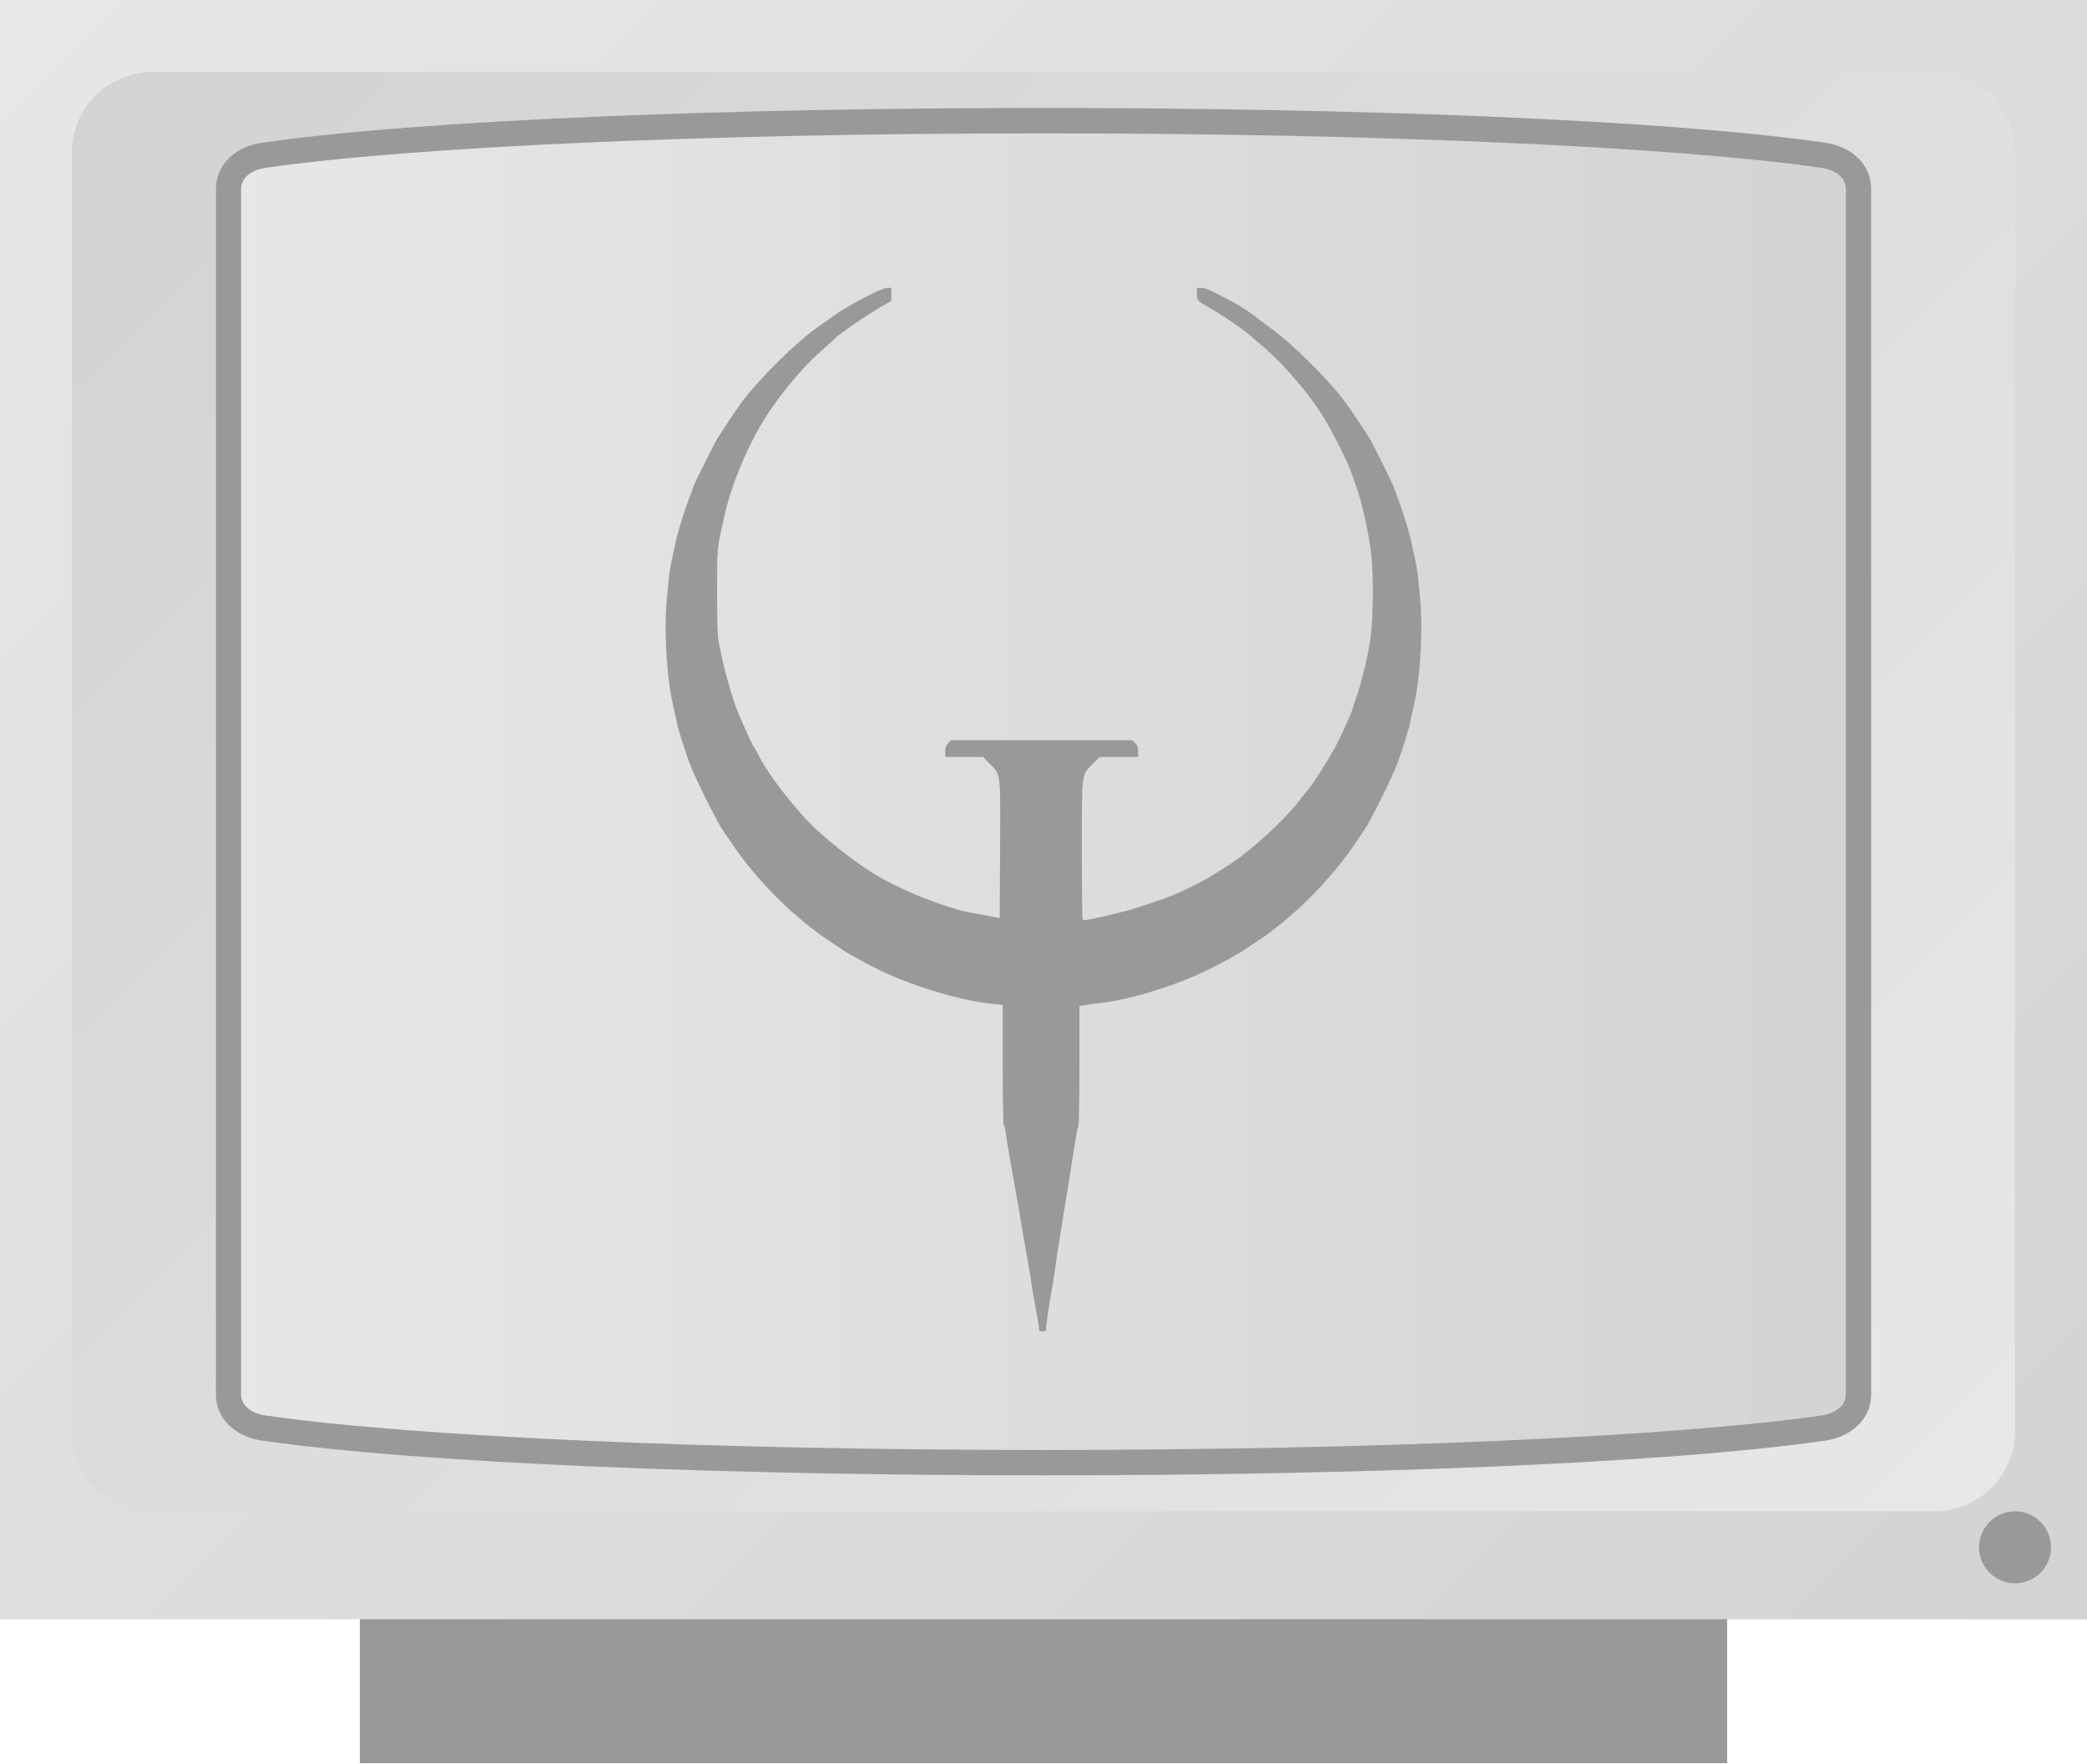
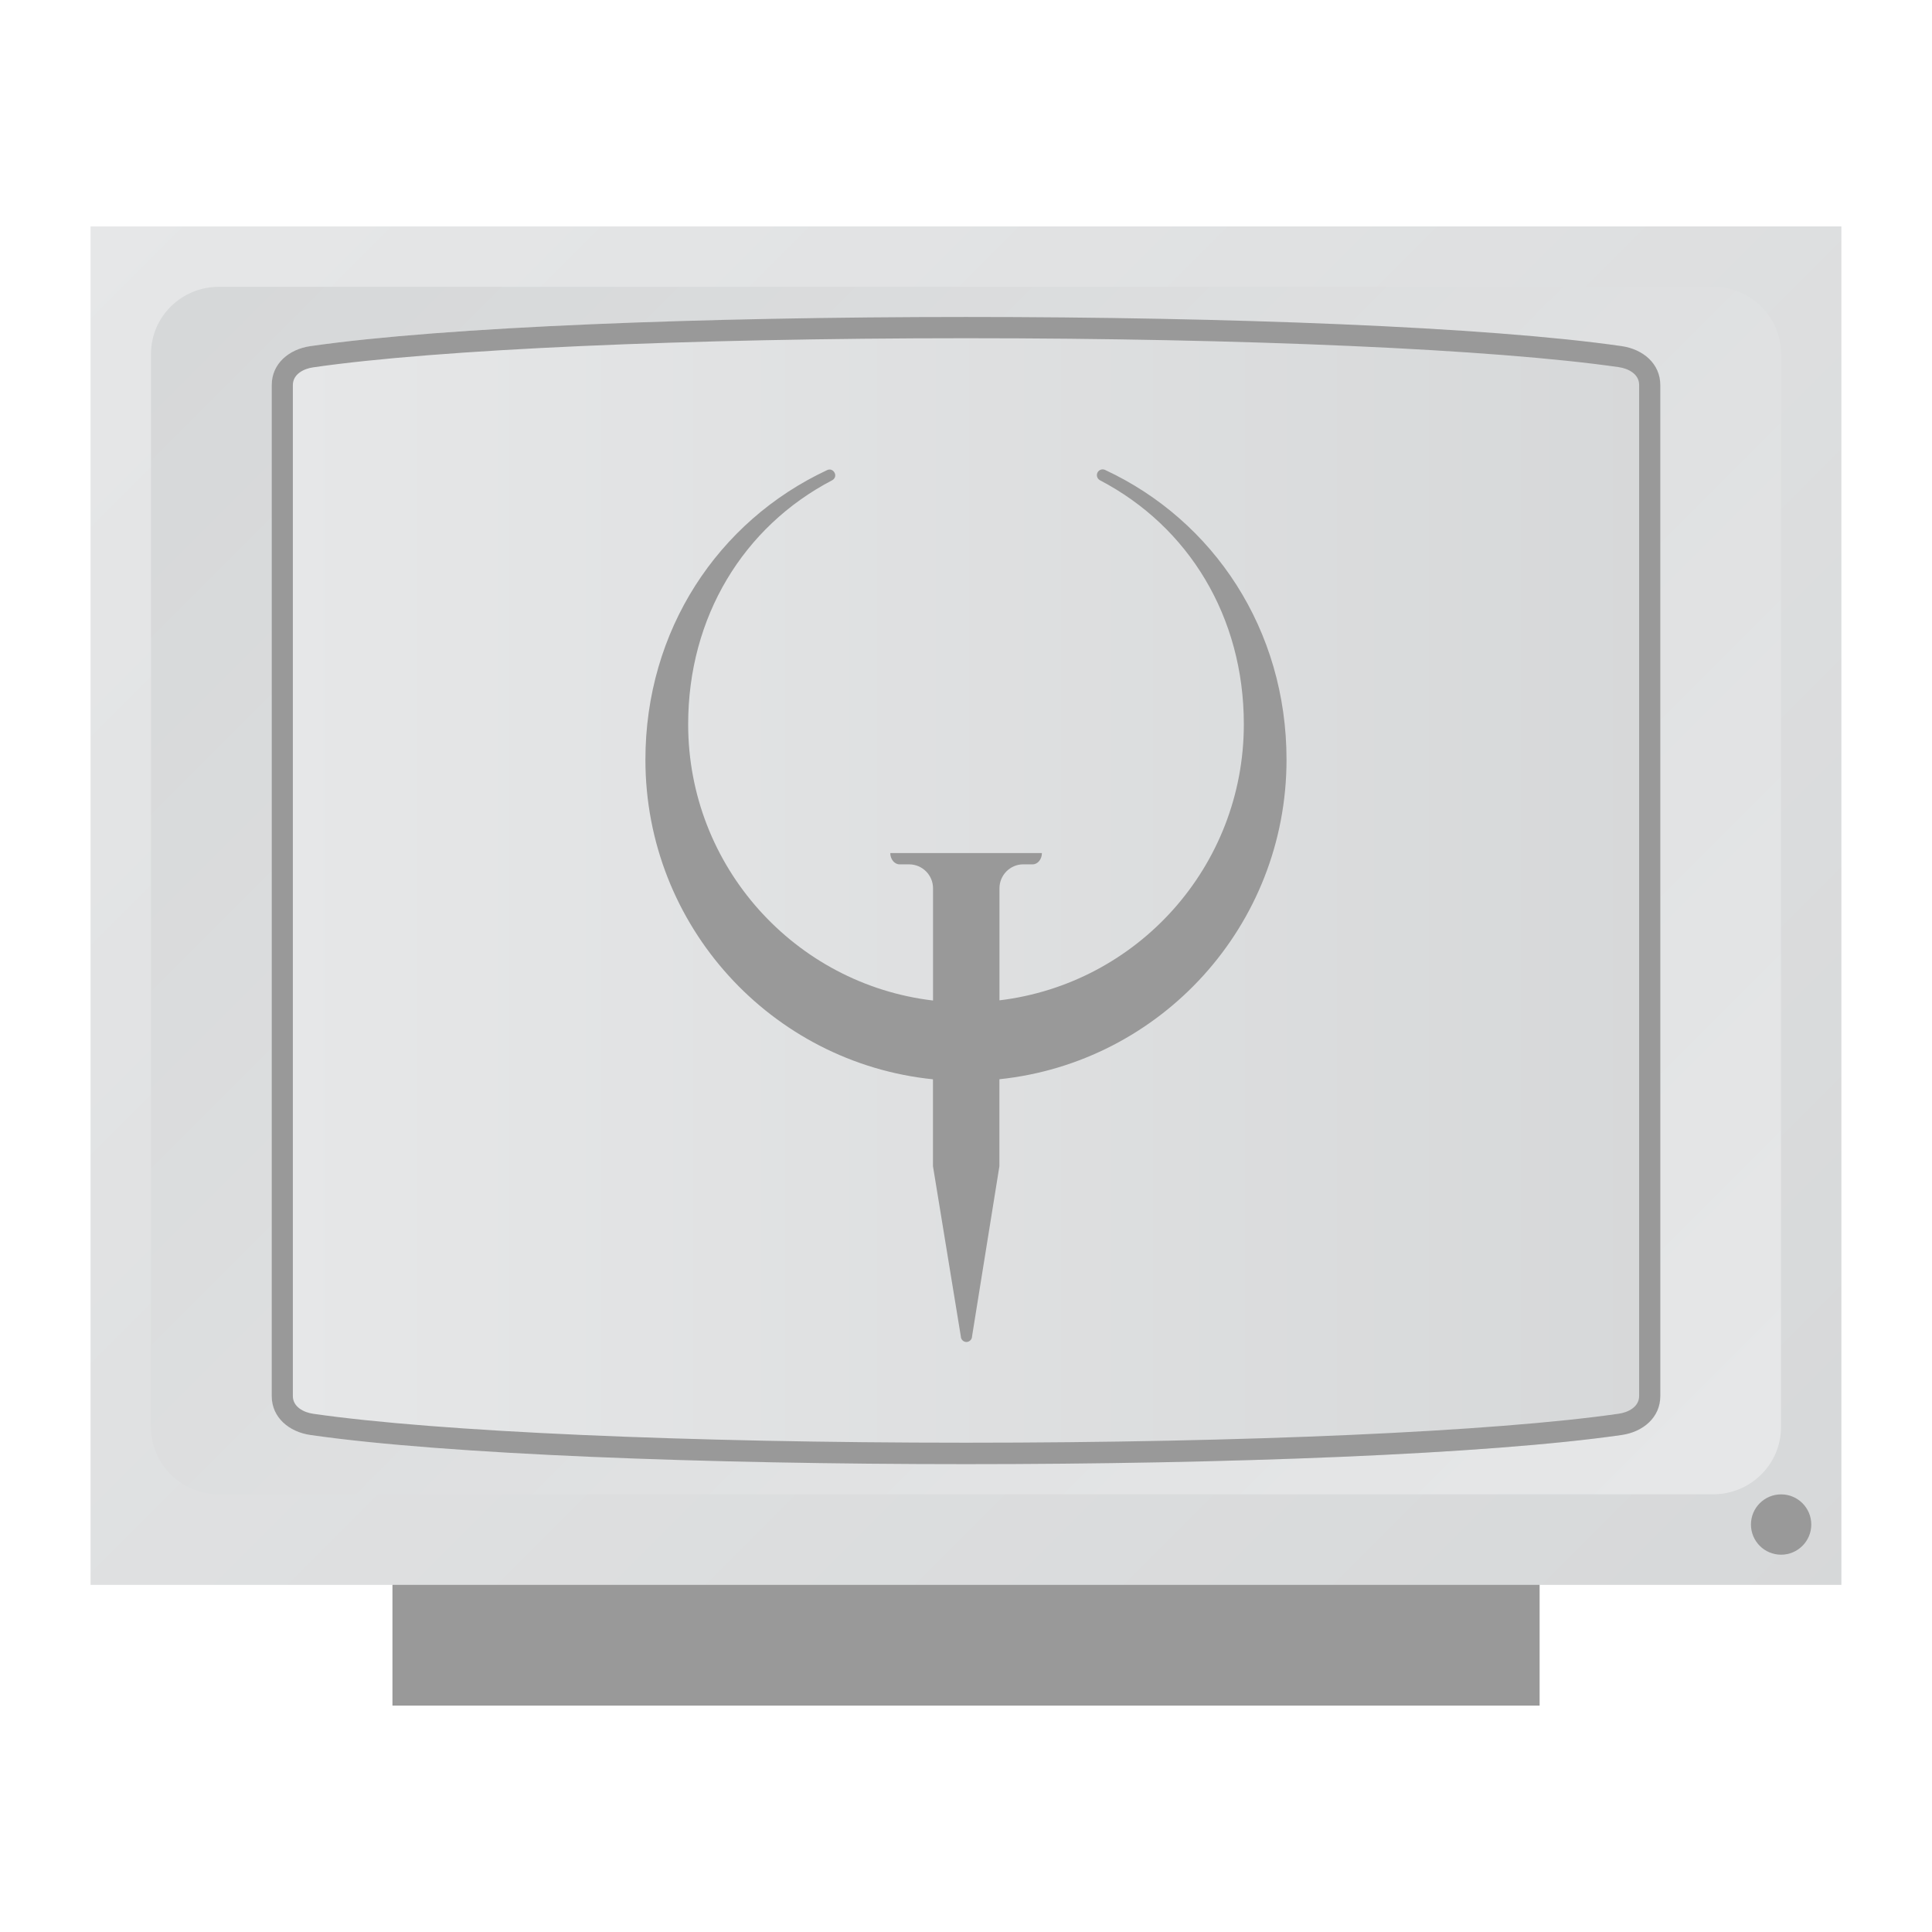
- <svg xmlns="http://www.w3.org/2000/svg" viewBox="0 0 309.333 261.333" height="261.333" width="309.333" xml:space="preserve" id="svg2" version="1.1">
-   <defs id="defs6">
-     <clipPath id="clipPath20" clipPathUnits="userSpaceOnUse">
-       <path id="path18" d="M 244,44 H 12 v 180 h 232 z" />
-     </clipPath>
-     <linearGradient id="linearGradient30" spreadMethod="pad" gradientTransform="matrix(206,-206,-206,-206,25,237)" gradientUnits="userSpaceOnUse" y2="0" x2="1" y1="0" x1="0">
-       <stop id="stop26" offset="0" style="stop-opacity:1;stop-color:#e6e7e8" />
-       <stop id="stop28" offset="1" style="stop-opacity:1;stop-color:#d1d3d4" />
-     </linearGradient>
-     <clipPath id="clipPath40" clipPathUnits="userSpaceOnUse">
-       <path id="path38" d="m 29,216 c -4.971,0 -9,-3.98 -9,-8.889 v 0 V 64.889 C 20,59.98 24.029,56 29,56 v 0 h 198 c 4.971,0 9,3.98 9,8.889 v 0 142.222 c 0,4.909 -4.029,8.889 -9,8.889 v 0 z" />
-     </clipPath>
-     <linearGradient id="linearGradient50" spreadMethod="pad" gradientTransform="matrix(-182.7607,182.7607,182.7607,182.7607,219.3804,44.61964)" gradientUnits="userSpaceOnUse" y2="0" x2="1" y1="0" x1="0">
-       <stop id="stop46" offset="0" style="stop-opacity:1;stop-color:#e6e7e8" />
-       <stop id="stop48" offset="1" style="stop-opacity:1;stop-color:#d1d3d4" />
-     </linearGradient>
-     <clipPath id="clipPath60" clipPathUnits="userSpaceOnUse">
-       <path id="path58" d="M 41.111,208.136 C 38.308,207.732 36,205.837 36,202.983 v 0 -133.966 c 0,-2.854 2.308,-4.749 5.111,-5.153 v 0 c 35.778,-5.152 138,-5.152 173.778,0 v 0 c 2.803,0.404 5.111,2.299 5.111,5.153 v 0 133.966 c 0,2.854 -2.308,4.749 -5.111,5.153 v 0 C 197,210.712 162.5,212 128,212 v 0 c -34.5,0 -69,-1.288 -86.889,-3.864" />
-     </clipPath>
-     <linearGradient id="linearGradient70" spreadMethod="pad" gradientTransform="matrix(184,0,0,-184,36,136)" gradientUnits="userSpaceOnUse" y2="0" x2="1" y1="0" x1="0">
-       <stop id="stop66" offset="0" style="stop-opacity:1;stop-color:#e6e7e8" />
-       <stop id="stop68" offset="1" style="stop-opacity:1;stop-color:#d1d3d4" />
-     </linearGradient>
-     <clipPath id="clipPath80" clipPathUnits="userSpaceOnUse">
-       <path id="path78" d="M 0,256 H 256 V 0 H 0 Z" />
-     </clipPath>
-   </defs>
-   <g transform="matrix(1.333333,0,0,-1.333333,-16,298.6667)" id="g10">
-     <path id="path12" style="fill:#999999;fill-opacity:1;fill-rule:nonzero;stroke:none" d="M 204,28 H 52 v 24 h 152 z" />
+ <svg xmlns="http://www.w3.org/2000/svg" xmlns:xlink="http://www.w3.org/1999/xlink" version="1.1" id="svg2" x="0px" y="0px" width="310px" height="310px" viewBox="0 0 310 310" enable-background="new 0 0 310 310" xml:space="preserve">
+   <g>
+     <path id="path12" fill="#999999" d="M247.03,273.67H62.97v-29.07h184.07v29.07H247.03z" />
    <g id="g14">
-       <g clip-path="url(#clipPath20)" id="g16">
-         <g id="g22">
-           <g id="g24">
-             <path id="path32" style="fill:url(#linearGradient30);stroke:none" d="M 244,44 H 12 v 180 h 232 z" />
+       <g>
+         <g>
+           <g id="g16">
+             <g id="g22">
+               <g id="g24">
+                 <linearGradient id="path32_1_" gradientUnits="userSpaceOnUse" x1="-610.909" y1="702.145" x2="-610.001" y2="702.145" gradientTransform="matrix(366.2221 366.2221 366.2221 -366.2221 -33382.242 480890.094)">
+                   <stop offset="0" style="stop-color:#E6E7E8" />
+                   <stop offset="1" style="stop-color:#D1D3D4" />
+                 </linearGradient>
+                 <path id="path32" fill="url(#path32_1_)" d="M295.47,254.3H14.53V36.33h280.93V254.3L295.47,254.3z" />
+               </g>
+             </g>
          </g>
        </g>
      </g>
    </g>
    <g id="g34">
-       <g clip-path="url(#clipPath40)" id="g36">
-         <g id="g42">
-           <g id="g44">
-             <path id="path52" style="fill:url(#linearGradient50);stroke:none" d="m 29,216 c -4.971,0 -9,-3.98 -9,-8.889 v 0 V 64.889 C 20,59.98 24.029,56 29,56 v 0 h 198 c 4.971,0 9,3.98 9,8.889 v 0 142.222 c 0,4.909 -4.029,8.889 -9,8.889 v 0 z" />
+       <g>
+         <g>
+           <defs>
+             <path id="SVGID_1_" d="M35.12,46.02c-6.01,0-10.89,4.81-10.89,10.76l0,0v172.23c0,5.95,4.88,10.76,10.89,10.76l0,0h239.76       c6.01,0,10.89-4.83,10.89-10.76l0,0V56.78c0-5.95-4.88-10.76-10.89-10.76l0,0H35.12z" />
+           </defs>
+           <clipPath id="SVGID_2_">
+             <use xlink:href="#SVGID_1_" overflow="visible" />
+           </clipPath>
+           <g id="g36" clip-path="url(#SVGID_2_)">
+             <g id="g42">
+               <g id="g44">
+                 <linearGradient id="path52_1_" gradientUnits="userSpaceOnUse" x1="-613.422" y1="701.572" x2="-612.514" y2="701.572" gradientTransform="matrix(-324.9078 -324.9078 -324.9078 324.9078 28905.719 -426998.375)">
+                   <stop offset="0" style="stop-color:#E6E7E8" />
+                   <stop offset="1" style="stop-color:#D1D3D4" />
+                 </linearGradient>
+                 <path id="path52" fill="url(#path52_1_)" d="M35.12,46.02c-6.01,0-10.89,4.81-10.89,10.76l0,0v172.23         c0,5.95,4.88,10.76,10.89,10.76l0,0h239.76c6.01,0,10.89-4.83,10.89-10.76l0,0V56.78c0-5.95-4.88-10.76-10.89-10.76l0,0         H35.12z" />
+               </g>
+             </g>
          </g>
        </g>
      </g>
    </g>
    <g id="g54">
-       <g clip-path="url(#clipPath60)" id="g56">
-         <g id="g62">
-           <g id="g64">
-             <path id="path72" style="fill:url(#linearGradient70);stroke:none" d="M 41.111,208.136 C 38.308,207.732 36,205.837 36,202.983 v 0 -133.966 c 0,-2.854 2.308,-4.749 5.111,-5.153 v 0 c 35.778,-5.152 138,-5.152 173.778,0 v 0 c 2.803,0.404 5.111,2.299 5.111,5.153 v 0 133.966 c 0,2.854 -2.308,4.749 -5.111,5.153 v 0 C 197,210.712 162.5,212 128,212 v 0 c -34.5,0 -69,-1.288 -86.889,-3.864" />
+       <g>
+         <g>
+           <defs>
+             <path id="SVGID_3_" d="M49.79,55.54c-3.4,0.49-6.19,2.79-6.19,6.24l0,0v162.23c0,3.45,2.8,5.75,6.19,6.24l0,0       c43.32,6.24,167.11,6.24,210.43,0l0,0c3.4-0.49,6.19-2.79,6.19-6.24l0,0V61.78c0-3.45-2.8-5.75-6.19-6.24l0,0       c-21.67-3.12-63.44-4.68-105.21-4.68l0,0C113.23,50.86,71.44,52.42,49.79,55.54" />
+           </defs>
+           <clipPath id="SVGID_4_">
+             <use xlink:href="#SVGID_3_" overflow="visible" />
+           </clipPath>
+           <g id="g56" clip-path="url(#SVGID_4_)">
+             <g id="g62">
+               <g id="g64">
+                 <linearGradient id="path72_1_" gradientUnits="userSpaceOnUse" x1="-610.466" y1="700.855" x2="-609.558" y2="700.855" gradientTransform="matrix(327.1111 0 0 -327.1111 199733.844 229400)">
+                   <stop offset="0" style="stop-color:#E6E7E8" />
+                   <stop offset="1" style="stop-color:#D1D3D4" />
+                 </linearGradient>
+                 <path id="path72" fill="url(#path72_1_)" d="M49.79,55.54c-3.4,0.49-6.19,2.79-6.19,6.24l0,0v162.23         c0,3.45,2.8,5.75,6.19,6.24l0,0c43.32,6.24,167.11,6.24,210.43,0l0,0c3.4-0.49,6.19-2.79,6.19-6.24l0,0V61.78         c0-3.45-2.8-5.75-6.19-6.24l0,0c-21.67-3.12-63.44-4.68-105.21-4.68l0,0C113.23,50.86,71.44,52.42,49.79,55.54" />
+               </g>
+             </g>
          </g>
        </g>
      </g>
    </g>
    <g id="g74">
-       <g clip-path="url(#clipPath80)" id="g76">
-         <g transform="translate(128,212)" id="g82">
-           <path id="path84" style="fill:#999999;fill-opacity:1;fill-rule:nonzero;stroke:none" d="M 0,0 C -34.5,0 -69,-1.288 -86.889,-3.864 -89.692,-4.268 -92,-6.162 -92,-9.017 v -133.966 c 0,-2.855 2.308,-4.749 5.111,-5.153 C -69,-150.712 -34.5,-152 0,-152 c 34.5,0 69,1.288 86.889,3.864 2.803,0.404 5.111,2.298 5.111,5.153 V -9.017 c 0,2.855 -2.308,4.749 -5.111,5.153 C 69,-1.288 34.5,0 0,0 m 0,-2.822 c 36.921,0 70.063,-1.469 86.493,-3.836 1.249,-0.179 2.708,-0.905 2.708,-2.359 v -133.966 c 0,-1.454 -1.459,-2.179 -2.708,-2.359 -16.43,-2.367 -49.572,-3.836 -86.493,-3.836 -36.921,0 -70.063,1.469 -86.493,3.836 -1.249,0.18 -2.708,0.905 -2.708,2.359 V -9.017 c 0,1.454 1.459,2.18 2.708,2.359 16.43,2.367 49.572,3.836 86.493,3.836" />
-         </g>
-         <g transform="translate(236,48)" id="g86">
-           <path id="path88" style="fill:#999999;fill-opacity:1;fill-rule:nonzero;stroke:none" d="M 0,0 C -2.209,0 -4,1.791 -4,4 -4,6.209 -2.209,8 0,8 2.209,8 4,6.209 4,4 4,1.791 2.209,0 0,0" />
-         </g>
-         <g transform="translate(110.6221,192)" id="g90">
-           <path id="path92" style="fill:#999999;fill-opacity:1;fill-rule:nonzero;stroke:none" d="m 0,0 h 0.46 v -0.726 -0.725 l -0.966,-0.552 c -1.713,-0.978 -4.693,-3.02 -5.362,-3.673 -0.22,-0.214 -0.924,-0.859 -1.566,-1.432 -2.472,-2.207 -5.238,-5.664 -6.873,-8.589 -1.672,-2.99 -3.137,-6.714 -3.768,-9.578 -0.876,-3.97 -0.823,-3.44 -0.833,-8.381 -0.007,-3.142 0.043,-4.904 0.159,-5.587 0.434,-2.559 1.534,-6.507 2.317,-8.314 0.836,-1.933 1.489,-3.333 1.644,-3.525 0.088,-0.11 0.308,-0.499 0.489,-0.865 0.842,-1.702 2.803,-4.369 5.05,-6.871 1.937,-2.155 5.979,-5.34 8.693,-6.848 2.904,-1.615 7.494,-3.38 9.808,-3.773 0.403,-0.068 1.302,-0.236 1.998,-0.373 l 1.266,-0.248 0.034,7.696 c 0.039,8.802 0.122,8.155 -1.209,9.519 l -0.681,0.698 H 8.557 6.455 v 0.592 c 0,0.438 0.081,0.68 0.314,0.931 l 0.316,0.34 h 10.081 10.082 l 0.326,-0.327 c 0.252,-0.251 0.328,-0.466 0.328,-0.931 v -0.605 H 25.756 23.61 l -0.724,-0.735 c -1.311,-1.33 -1.245,-0.819 -1.245,-9.644 0,-4.233 0.044,-7.722 0.099,-7.754 0.206,-0.117 4.561,0.887 6.228,1.435 3.167,1.042 4.4,1.526 5.995,2.351 0.293,0.152 0.832,0.429 1.199,0.616 0.366,0.187 0.942,0.525 1.28,0.75 0.338,0.226 0.968,0.626 1.399,0.89 2.319,1.419 6.238,4.976 7.971,7.236 0.506,0.658 1.054,1.347 1.218,1.53 0.365,0.404 1.929,2.887 2.686,4.262 0.631,1.146 1.869,3.857 2.032,4.451 0.06,0.219 0.287,0.908 0.503,1.53 0.537,1.541 1.303,4.835 1.501,6.452 0.286,2.341 0.319,6.791 0.067,9.112 -0.235,2.173 -1.058,5.93 -1.631,7.45 -0.18,0.475 -0.377,1.044 -0.439,1.263 -0.269,0.954 -1.545,3.617 -2.805,5.853 -1.509,2.68 -4.558,6.348 -7.036,8.465 -0.78,0.667 -1.628,1.395 -1.884,1.618 -0.605,0.526 -3.302,2.328 -4.33,2.892 -1.19,0.654 -1.265,0.742 -1.265,1.48 V 0 h 0.502 c 0.477,0 0.877,-0.181 3.64,-1.645 0.701,-0.372 2.25,-1.408 2.652,-1.775 0.11,-0.1 0.709,-0.549 1.332,-0.998 2.446,-1.761 6.358,-5.618 8.269,-8.153 0.604,-0.8 2.378,-3.45 2.896,-4.323 0.36,-0.609 2.556,-5.038 2.556,-5.157 0,-0.051 0.201,-0.602 0.447,-1.226 0.533,-1.349 1.315,-3.876 1.545,-4.991 0.091,-0.439 0.279,-1.307 0.419,-1.929 0.14,-0.622 0.284,-1.49 0.322,-1.929 0.037,-0.439 0.131,-1.395 0.209,-2.125 0.389,-3.65 0.042,-9.408 -0.759,-12.572 -0.175,-0.693 -0.318,-1.353 -0.318,-1.467 0,-0.295 -0.996,-3.464 -1.483,-4.721 -0.638,-1.644 -3.043,-6.463 -3.62,-7.254 -0.133,-0.181 -0.582,-0.842 -0.999,-1.469 -2.723,-4.09 -7.084,-8.429 -11.048,-10.993 -0.642,-0.415 -1.197,-0.791 -1.234,-0.835 -0.1,-0.122 -2.588,-1.497 -3.801,-2.103 -3.662,-1.827 -8.67,-3.395 -12.211,-3.823 -0.901,-0.109 -1.803,-0.232 -2.005,-0.274 l -0.366,-0.076 v -6.614 c 0,-3.638 -0.052,-6.671 -0.115,-6.74 -0.064,-0.07 -0.246,-0.965 -0.406,-1.989 -0.414,-2.663 -1.159,-7.322 -1.617,-10.11 -0.216,-1.317 -0.481,-3.053 -0.589,-3.858 -0.108,-0.805 -0.319,-2.122 -0.47,-2.927 -0.221,-1.179 -0.518,-3.323 -0.53,-3.824 -0.002,-0.055 -0.186,-0.1 -0.41,-0.1 -0.224,0 -0.379,0.047 -0.343,0.105 0.036,0.057 -0.111,1.03 -0.327,2.162 -0.215,1.131 -0.451,2.506 -0.523,3.054 -0.073,0.549 -0.309,1.956 -0.524,3.126 -0.215,1.171 -0.445,2.488 -0.511,2.927 -0.125,0.835 -0.536,3.197 -1.296,7.449 -0.249,1.391 -0.49,2.872 -0.535,3.293 -0.045,0.421 -0.138,0.765 -0.206,0.765 -0.074,0 -0.123,2.669 -0.123,6.703 v 6.703 l -1.366,0.149 c -3.609,0.395 -8.955,2.039 -12.683,3.899 -1.213,0.606 -3.701,1.981 -3.802,2.103 -0.036,0.044 -0.591,0.42 -1.233,0.835 -3.964,2.564 -8.325,6.903 -11.048,10.993 -0.417,0.627 -0.867,1.288 -0.999,1.469 -0.578,0.791 -2.983,5.61 -3.62,7.254 -0.488,1.257 -1.483,4.426 -1.483,4.721 0,0.114 -0.143,0.774 -0.319,1.467 -0.8,3.164 -1.148,8.922 -0.758,12.572 0.078,0.73 0.172,1.686 0.209,2.125 0.037,0.439 0.182,1.307 0.322,1.929 0.14,0.622 0.328,1.49 0.419,1.929 0.229,1.115 1.012,3.642 1.544,4.991 0.247,0.624 0.448,1.175 0.448,1.226 0,0.119 2.196,4.548 2.556,5.157 0.517,0.873 2.292,3.523 2.895,4.323 1.921,2.547 6.023,6.583 8.329,8.193 0.566,0.396 1.283,0.906 1.593,1.133 C -4.449,-2.002 -0.658,0 0,0" />
+       <g>
+         <g id="g76">
+           <g id="g82" transform="translate(128,212)">
+             <path id="path84" fill="#999999" d="M27-161.14c-41.77,0-83.56,1.56-105.21,4.68c-3.4,0.49-6.19,2.79-6.19,6.24V12.01       c0,3.45,2.8,5.75,6.19,6.24c21.67,3.12,63.44,4.68,105.21,4.68c41.77,0,83.56-1.56,105.21-4.68c3.4-0.49,6.19-2.79,6.19-6.24       v-162.23c0-3.45-2.8-5.75-6.19-6.24C110.56-159.58,68.77-161.14,27-161.14 M27-157.73c44.71,0,84.84,1.77,104.73,4.64       c1.51,0.21,3.28,1.09,3.28,2.85V11.99c0,1.76-1.77,2.64-3.28,2.85C111.84,17.71,71.71,19.49,27,19.49       c-44.71,0-84.84-1.77-104.73-4.64c-1.51-0.21-3.28-1.09-3.28-2.85v-162.21c0-1.76,1.76-2.64,3.28-2.85       C-57.84-155.94-17.71-157.73,27-157.73" />
+           </g>
+           <g id="g86" transform="translate(236,48)">
+             <path id="path88" fill="#999999" d="M49.79,201.46c-2.68,0-4.84-2.17-4.84-4.84c0-2.68,2.17-4.84,4.84-4.84       c2.68,0,4.84,2.17,4.84,4.84C54.63,199.29,52.45,201.46,49.79,201.46" />
+           </g>
+           <path fill="#999999" d="M206.43,121.89c0-20.8-11.63-38.35-29.14-46.5c-0.46-0.2-0.98,0-1.21,0.47c-0.2,0.47,0,0.98,0.43,1.21      c14.22,7.44,23.07,21.9,23.07,39.13c0,22.86-17.11,41.65-39.21,44.31v-17.98c0-2.11,1.72-3.84,3.8-3.84h1.53      c0.82,0,1.48-0.83,1.48-1.81h-24.33c0,0.98,0.67,1.81,1.49,1.81h1.53c2.12,0,3.84,1.72,3.84,3.84v18.01      c-22.14-2.62-39.29-21.49-39.29-44.33c0-17.2,8.85-31.69,23.07-39.13c0.47-0.23,0.67-0.74,0.43-1.21      c-0.24-0.47-0.74-0.67-1.22-0.43c-17.51,8.19-29.14,25.7-29.14,46.46c0,26.69,20.23,48.63,46.14,51.28v13.94l4.47,27.31      c0,0.5,0.43,0.9,0.9,0.9c0.47,0,0.9-0.4,0.9-0.9l4.39-27.31v-13.95C186.24,170.47,206.43,148.55,206.43,121.89z" />
        </g>
      </g>
    </g>
  </g>
</svg>
